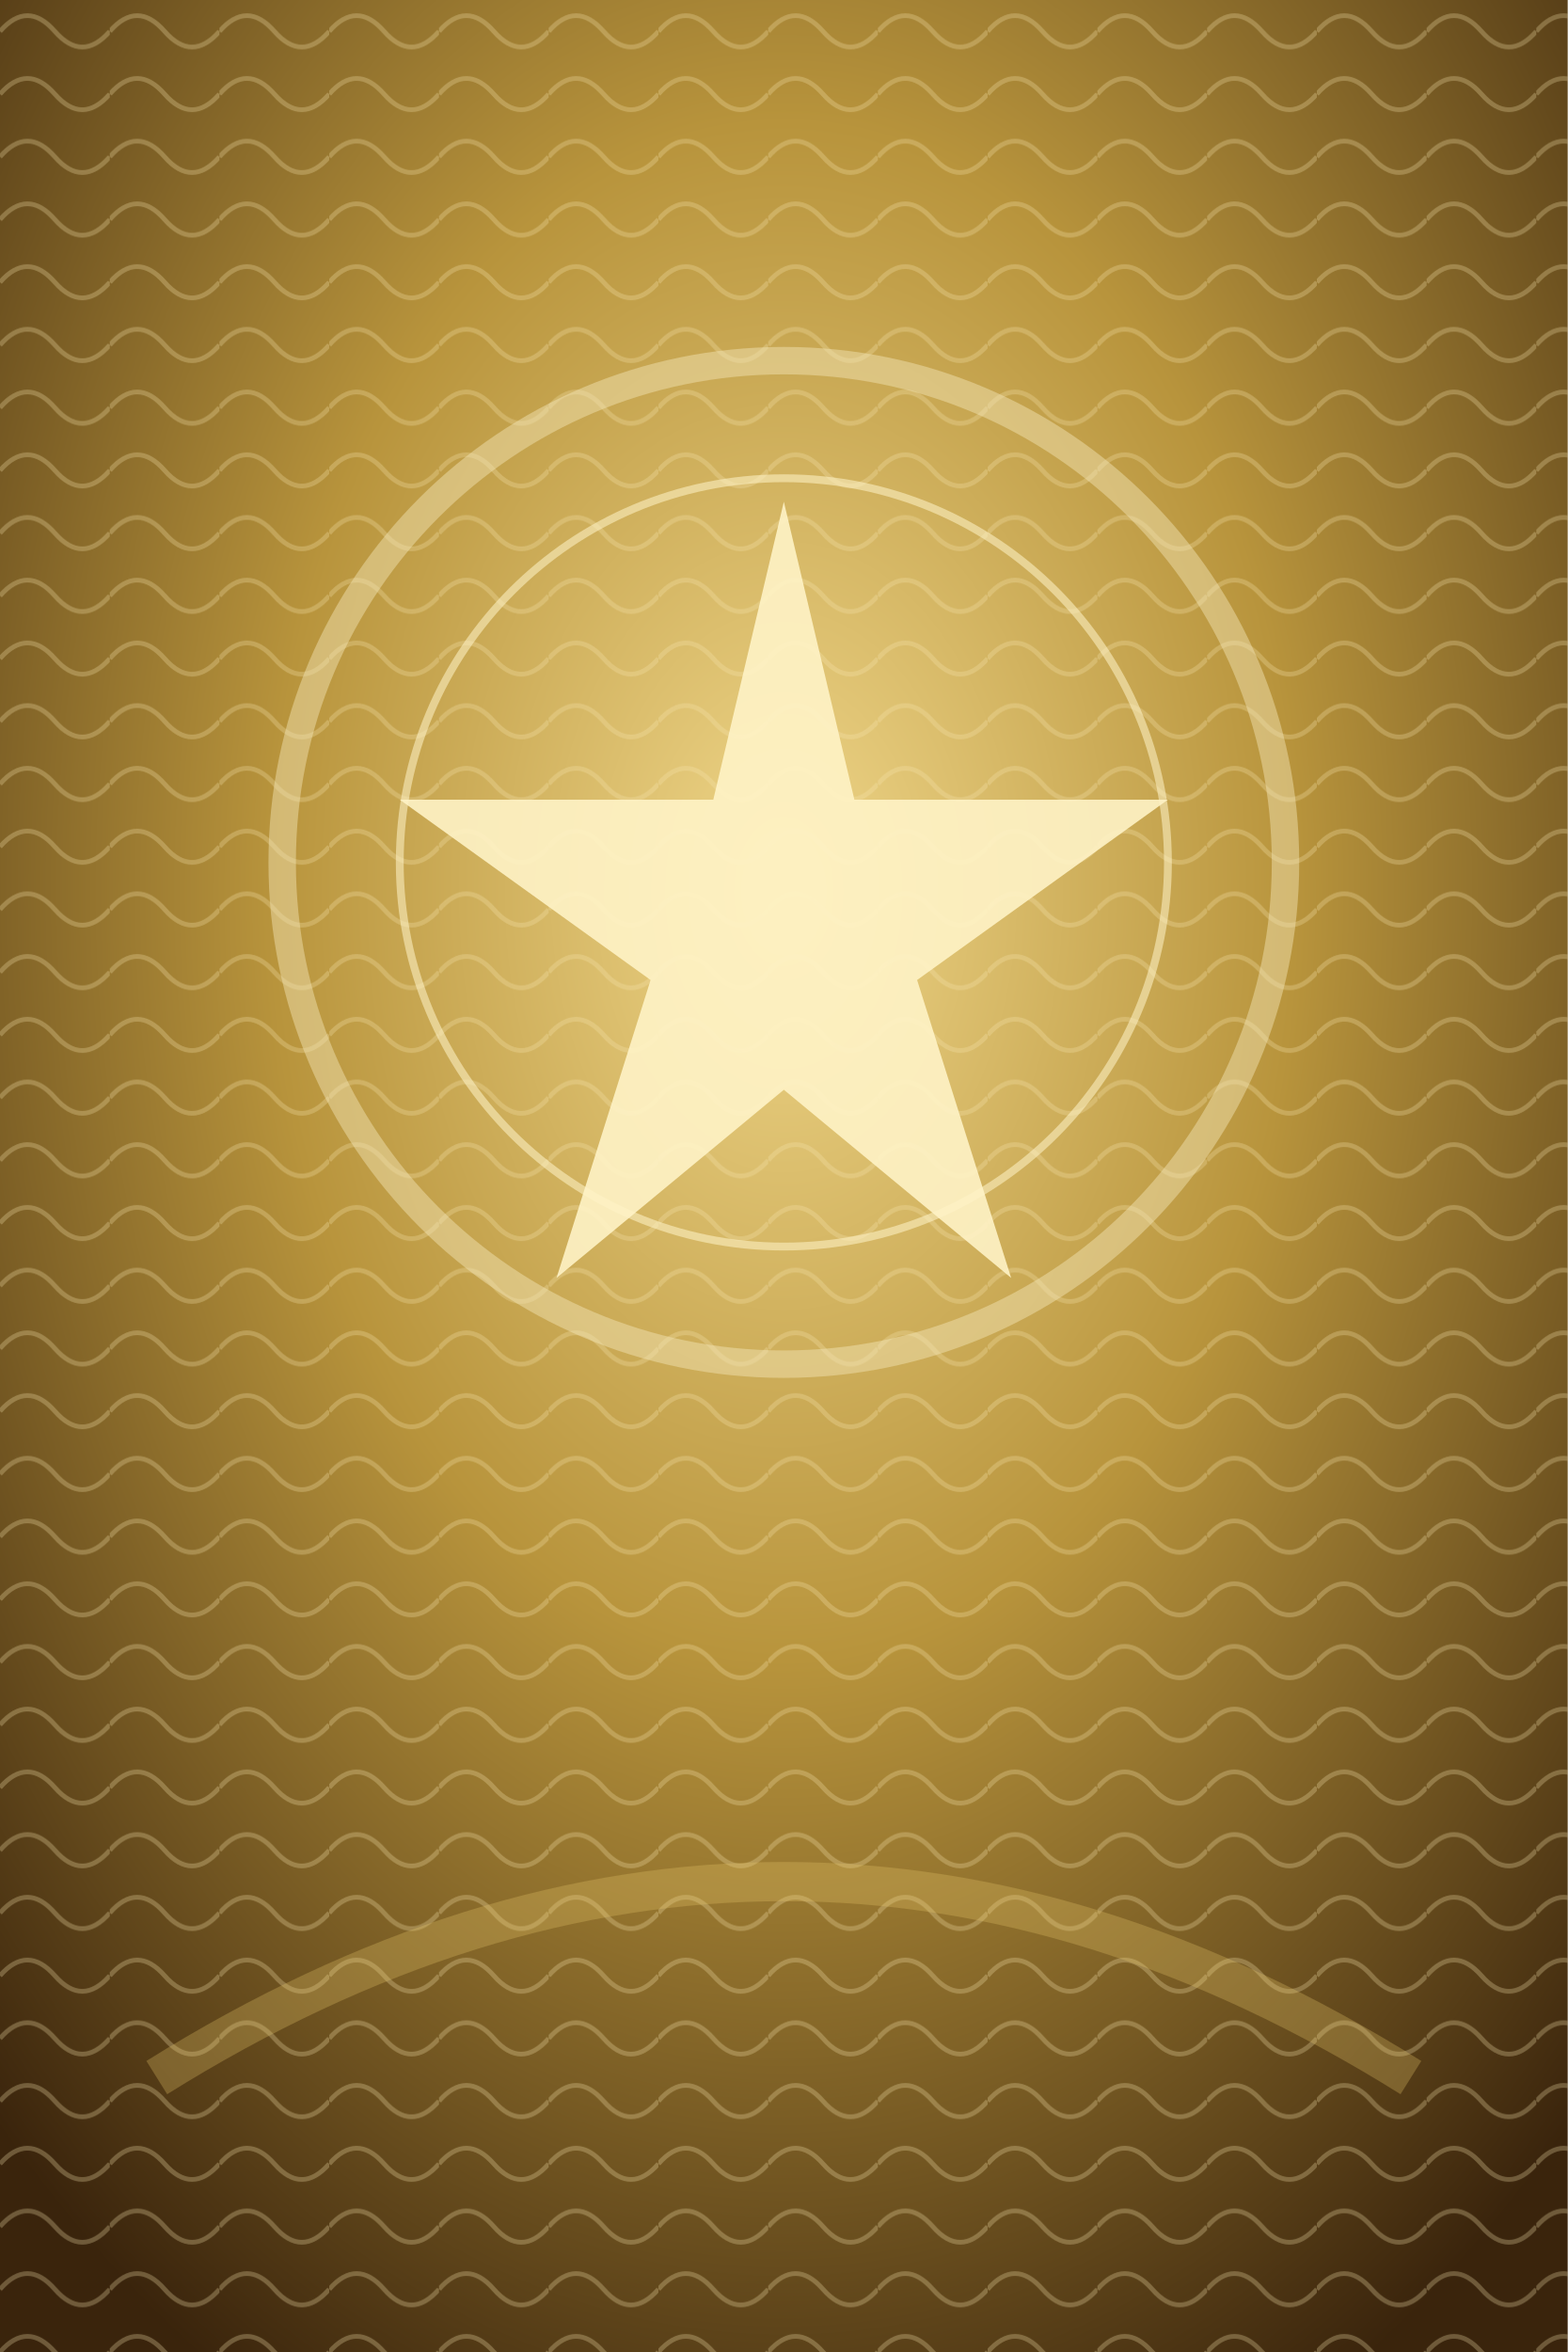
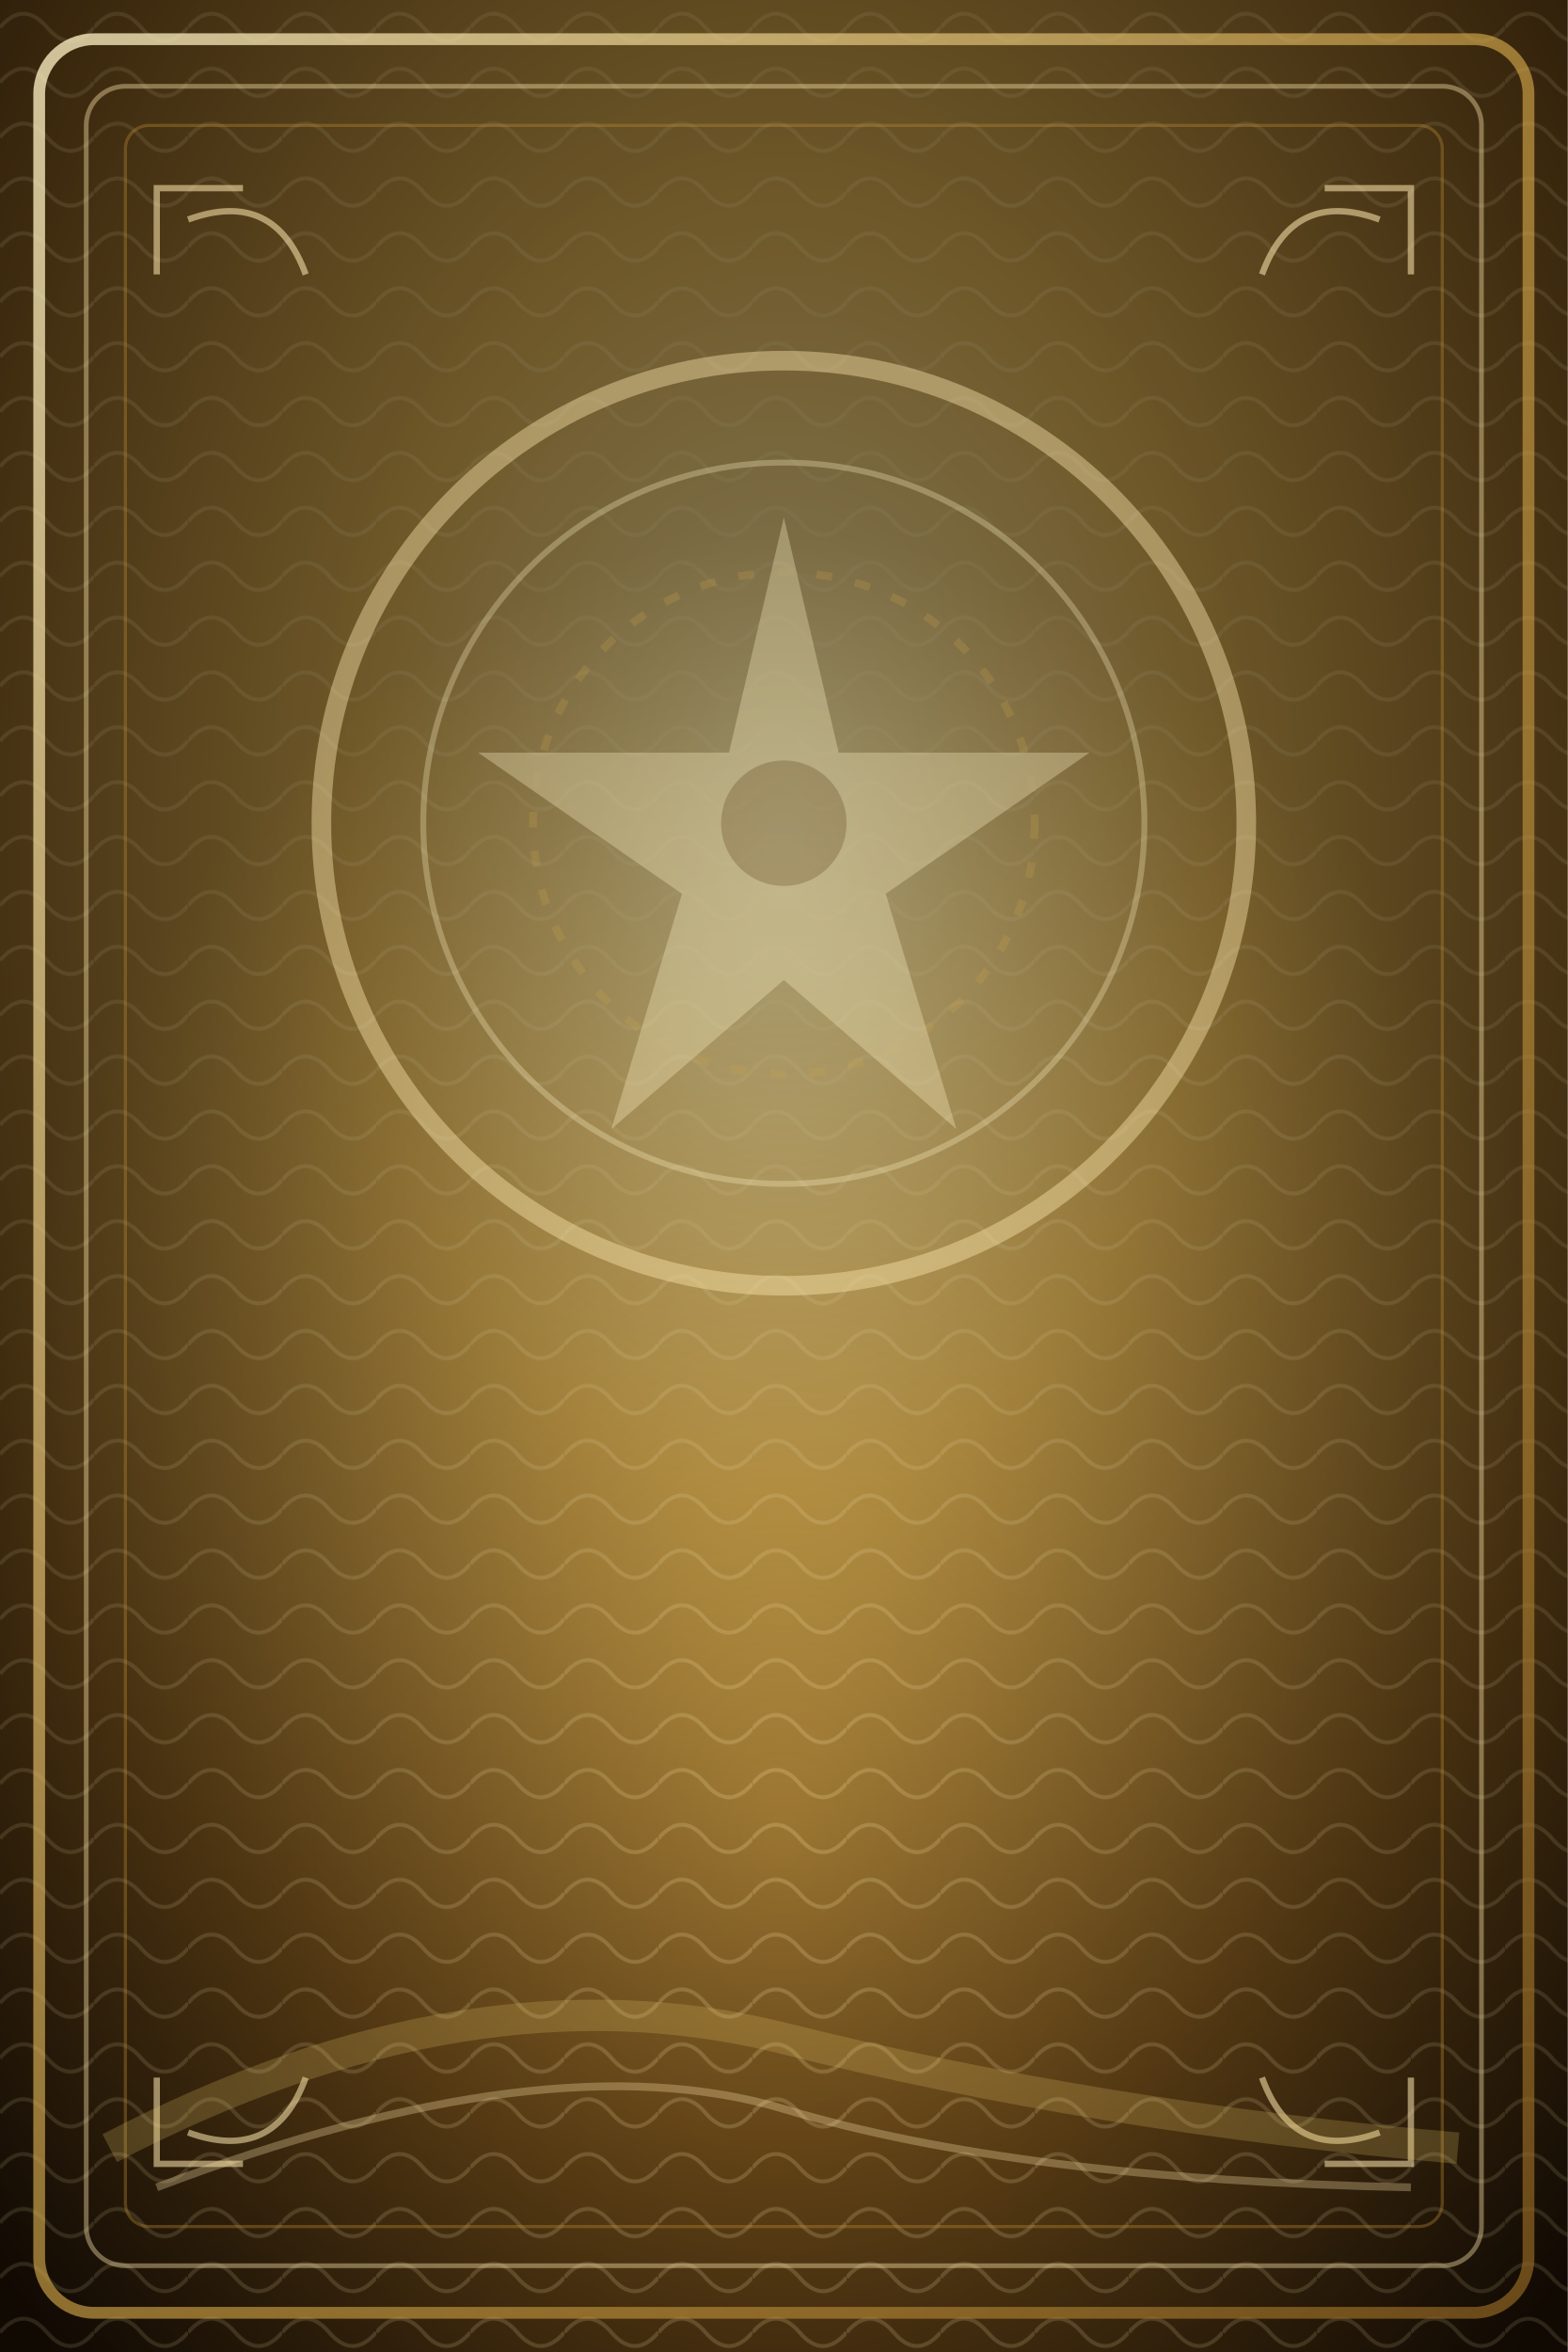
- <svg xmlns="http://www.w3.org/2000/svg" viewBox="0 0 400 600">
+ <svg xmlns="http://www.w3.org/2000/svg" viewBox="0 0 400 600" fill="none">
  <defs>
-     <radialGradient id="koryu-g" cx="50%" cy="38%" r="72%">
-       <stop offset="0%" stop-color="#f0d78a" />
-       <stop offset="45%" stop-color="#b8943c" />
-       <stop offset="100%" stop-color="#3a240c" />
+     <radialGradient id="kg" cx="50%" cy="36%" r="78%">
+       <stop offset="0%" stop-color="#f7e6a8" />
+       <stop offset="35%" stop-color="#c9a04a" />
+       <stop offset="72%" stop-color="#6a4818" />
+       <stop offset="100%" stop-color="#1e1206" />
    </radialGradient>
-     <pattern id="koryu-sc" width="28" height="16" patternUnits="userSpaceOnUse">
-       <path d="M0 8 Q7 0 14 8 Q21 16 28 8" fill="none" stroke="#f7e7b0" stroke-width="1.2" opacity="0.28" />
+     <linearGradient id="kf" x1="0" y1="0" x2="1" y2="1">
+       <stop offset="0%" stop-color="#fff4c8" stop-opacity=".9" />
+       <stop offset="50%" stop-color="#d4a84a" stop-opacity=".75" />
+       <stop offset="100%" stop-color="#8a6020" stop-opacity=".85" />
+     </linearGradient>
+     <pattern id="ks" width="24" height="14" patternUnits="userSpaceOnUse">
+       <path d="M0 7 Q6 0 12 7 Q18 14 24 7" stroke="#ffe9a8" stroke-width="1" opacity=".22" />
    </pattern>
+     <radialGradient id="kv" cx="50%" cy="78%" r="55%">
+       <stop offset="0%" stop-color="#000" stop-opacity="0" />
+       <stop offset="100%" stop-color="#000" stop-opacity=".45" />
+     </radialGradient>
  </defs>
-   <rect width="400" height="600" fill="url(#koryu-g)" />
-   <rect width="400" height="600" fill="url(#koryu-sc)" />
-   <circle cx="200" cy="220" r="128" fill="none" stroke="#f3e6b8" stroke-width="7" opacity="0.45" />
-   <circle cx="200" cy="220" r="98" fill="none" stroke="#fff4c8" stroke-width="2" opacity="0.55" />
-   <path d="M200 128 L218 204 L298 204 L234 250 L258 326 L200 278 L142 326 L166 250 L102 204 L182 204 Z" fill="#fff4c8" opacity="0.88" />
-   <path d="M40 530 Q200 430 360 530" fill="none" stroke="#e8c86a" stroke-width="10" opacity="0.28" />
+   <rect width="400" height="600" fill="url(#kg)" />
+   <rect width="400" height="600" fill="url(#ks)" />
+   <rect width="400" height="600" fill="url(#kv)" />
+   <rect x="10" y="10" width="380" height="580" rx="14" stroke="url(#kf)" stroke-width="3" opacity=".85" />
+   <rect x="22" y="22" width="356" height="556" rx="10" stroke="#ffe9b0" stroke-width="1.2" opacity=".4" />
+   <rect x="32" y="32" width="336" height="536" rx="6" stroke="#c09030" stroke-width=".8" opacity=".35" />
+   <g stroke="#ffe9b0" stroke-width="1.6" opacity=".55">
+     <path d="M40 70 V48 H62 M40 530 V552 H62 M360 70 V48 H338 M360 530 V552 H338" />
+     <path d="M48 56 Q70 48 78 70 M352 56 Q330 48 322 70 M48 544 Q70 552 78 530 M352 544 Q330 552 322 530" />
+   </g>
+   <g opacity=".42" transform="translate(200 210)">
+     <circle r="118" stroke="#ffe9b0" stroke-width="5" />
+     <circle r="92" stroke="#fff4c8" stroke-width="1.5" opacity=".7" />
+     <circle r="64" stroke="#d4a84a" stroke-width="2" stroke-dasharray="4 6" opacity=".5" />
+     <path d="M0-78 L14-18 L78-18 L26 18 L44 78 L0 40 L-44 78 L-26 18 L-78-18 L-14-18 Z" fill="#fff4c8" opacity=".75" />
+     <circle r="16" fill="#6a4818" opacity=".5" />
+   </g>
+   <path d="M28 548 Q120 500 200 520 T372 548" stroke="#e8c86a" stroke-width="8" opacity=".22" />
+   <path d="M40 558 Q140 520 200 538 T360 558" stroke="#ffe9b0" stroke-width="2" opacity=".3" />
</svg>
